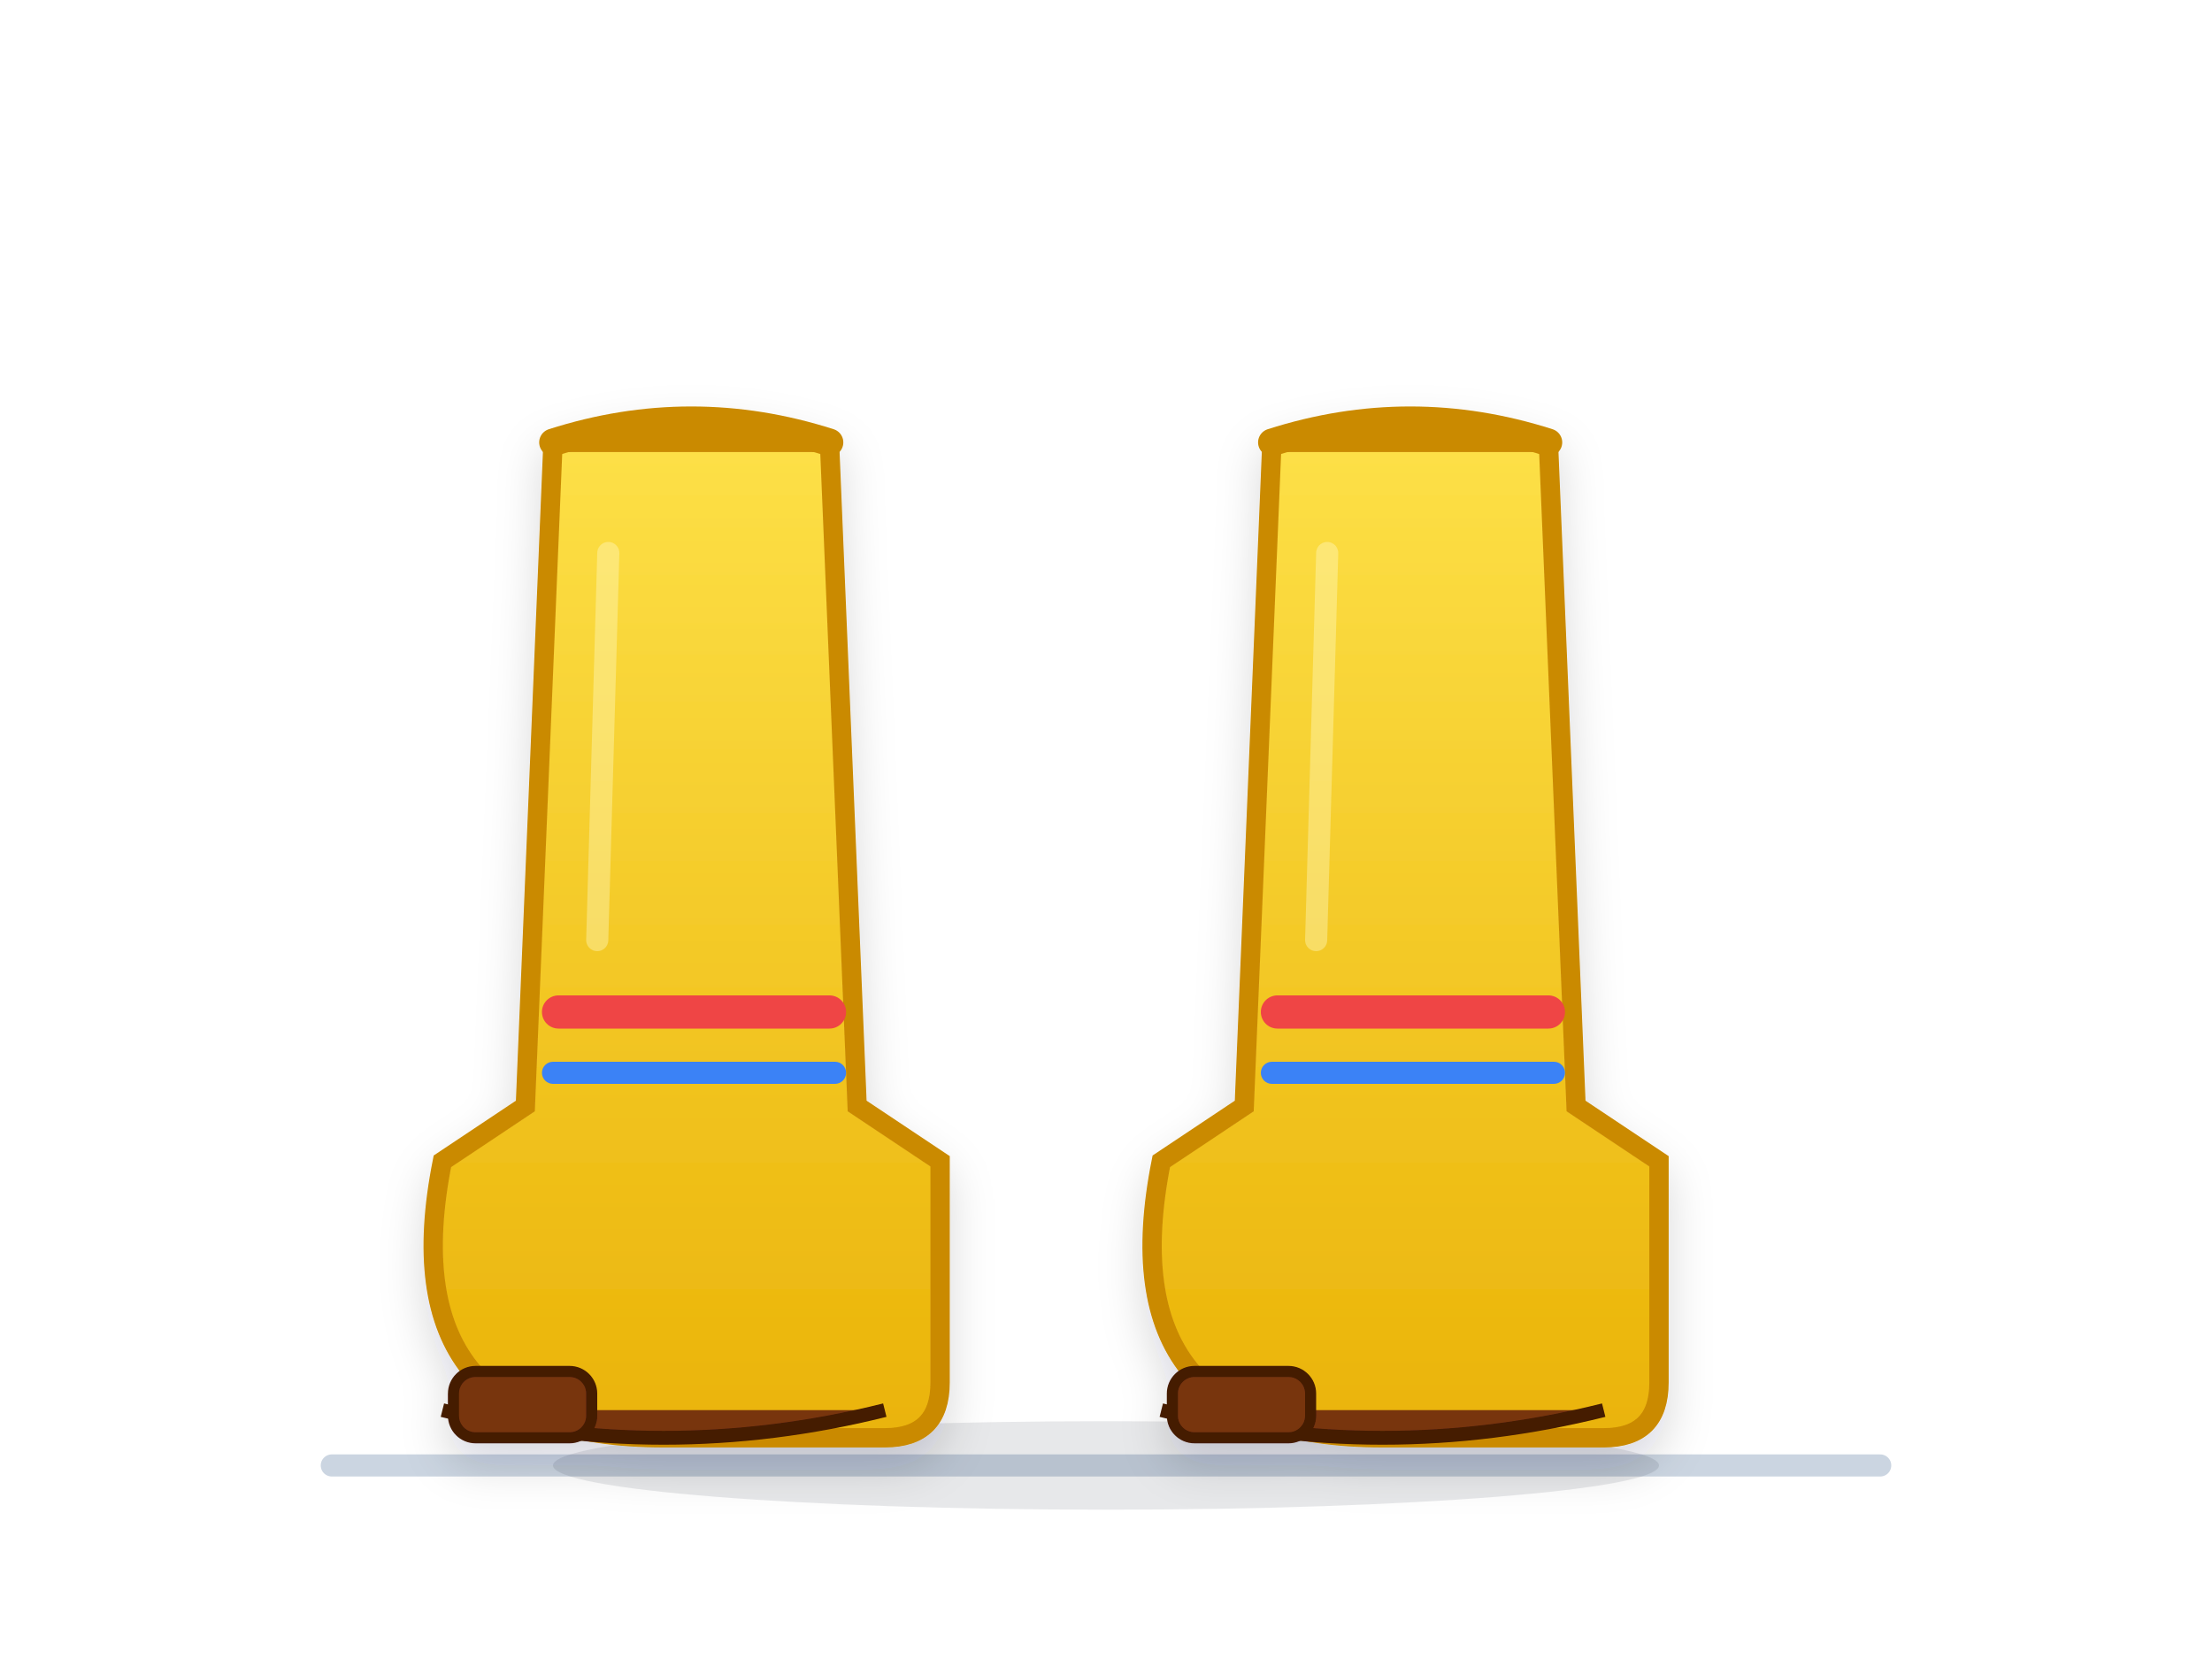
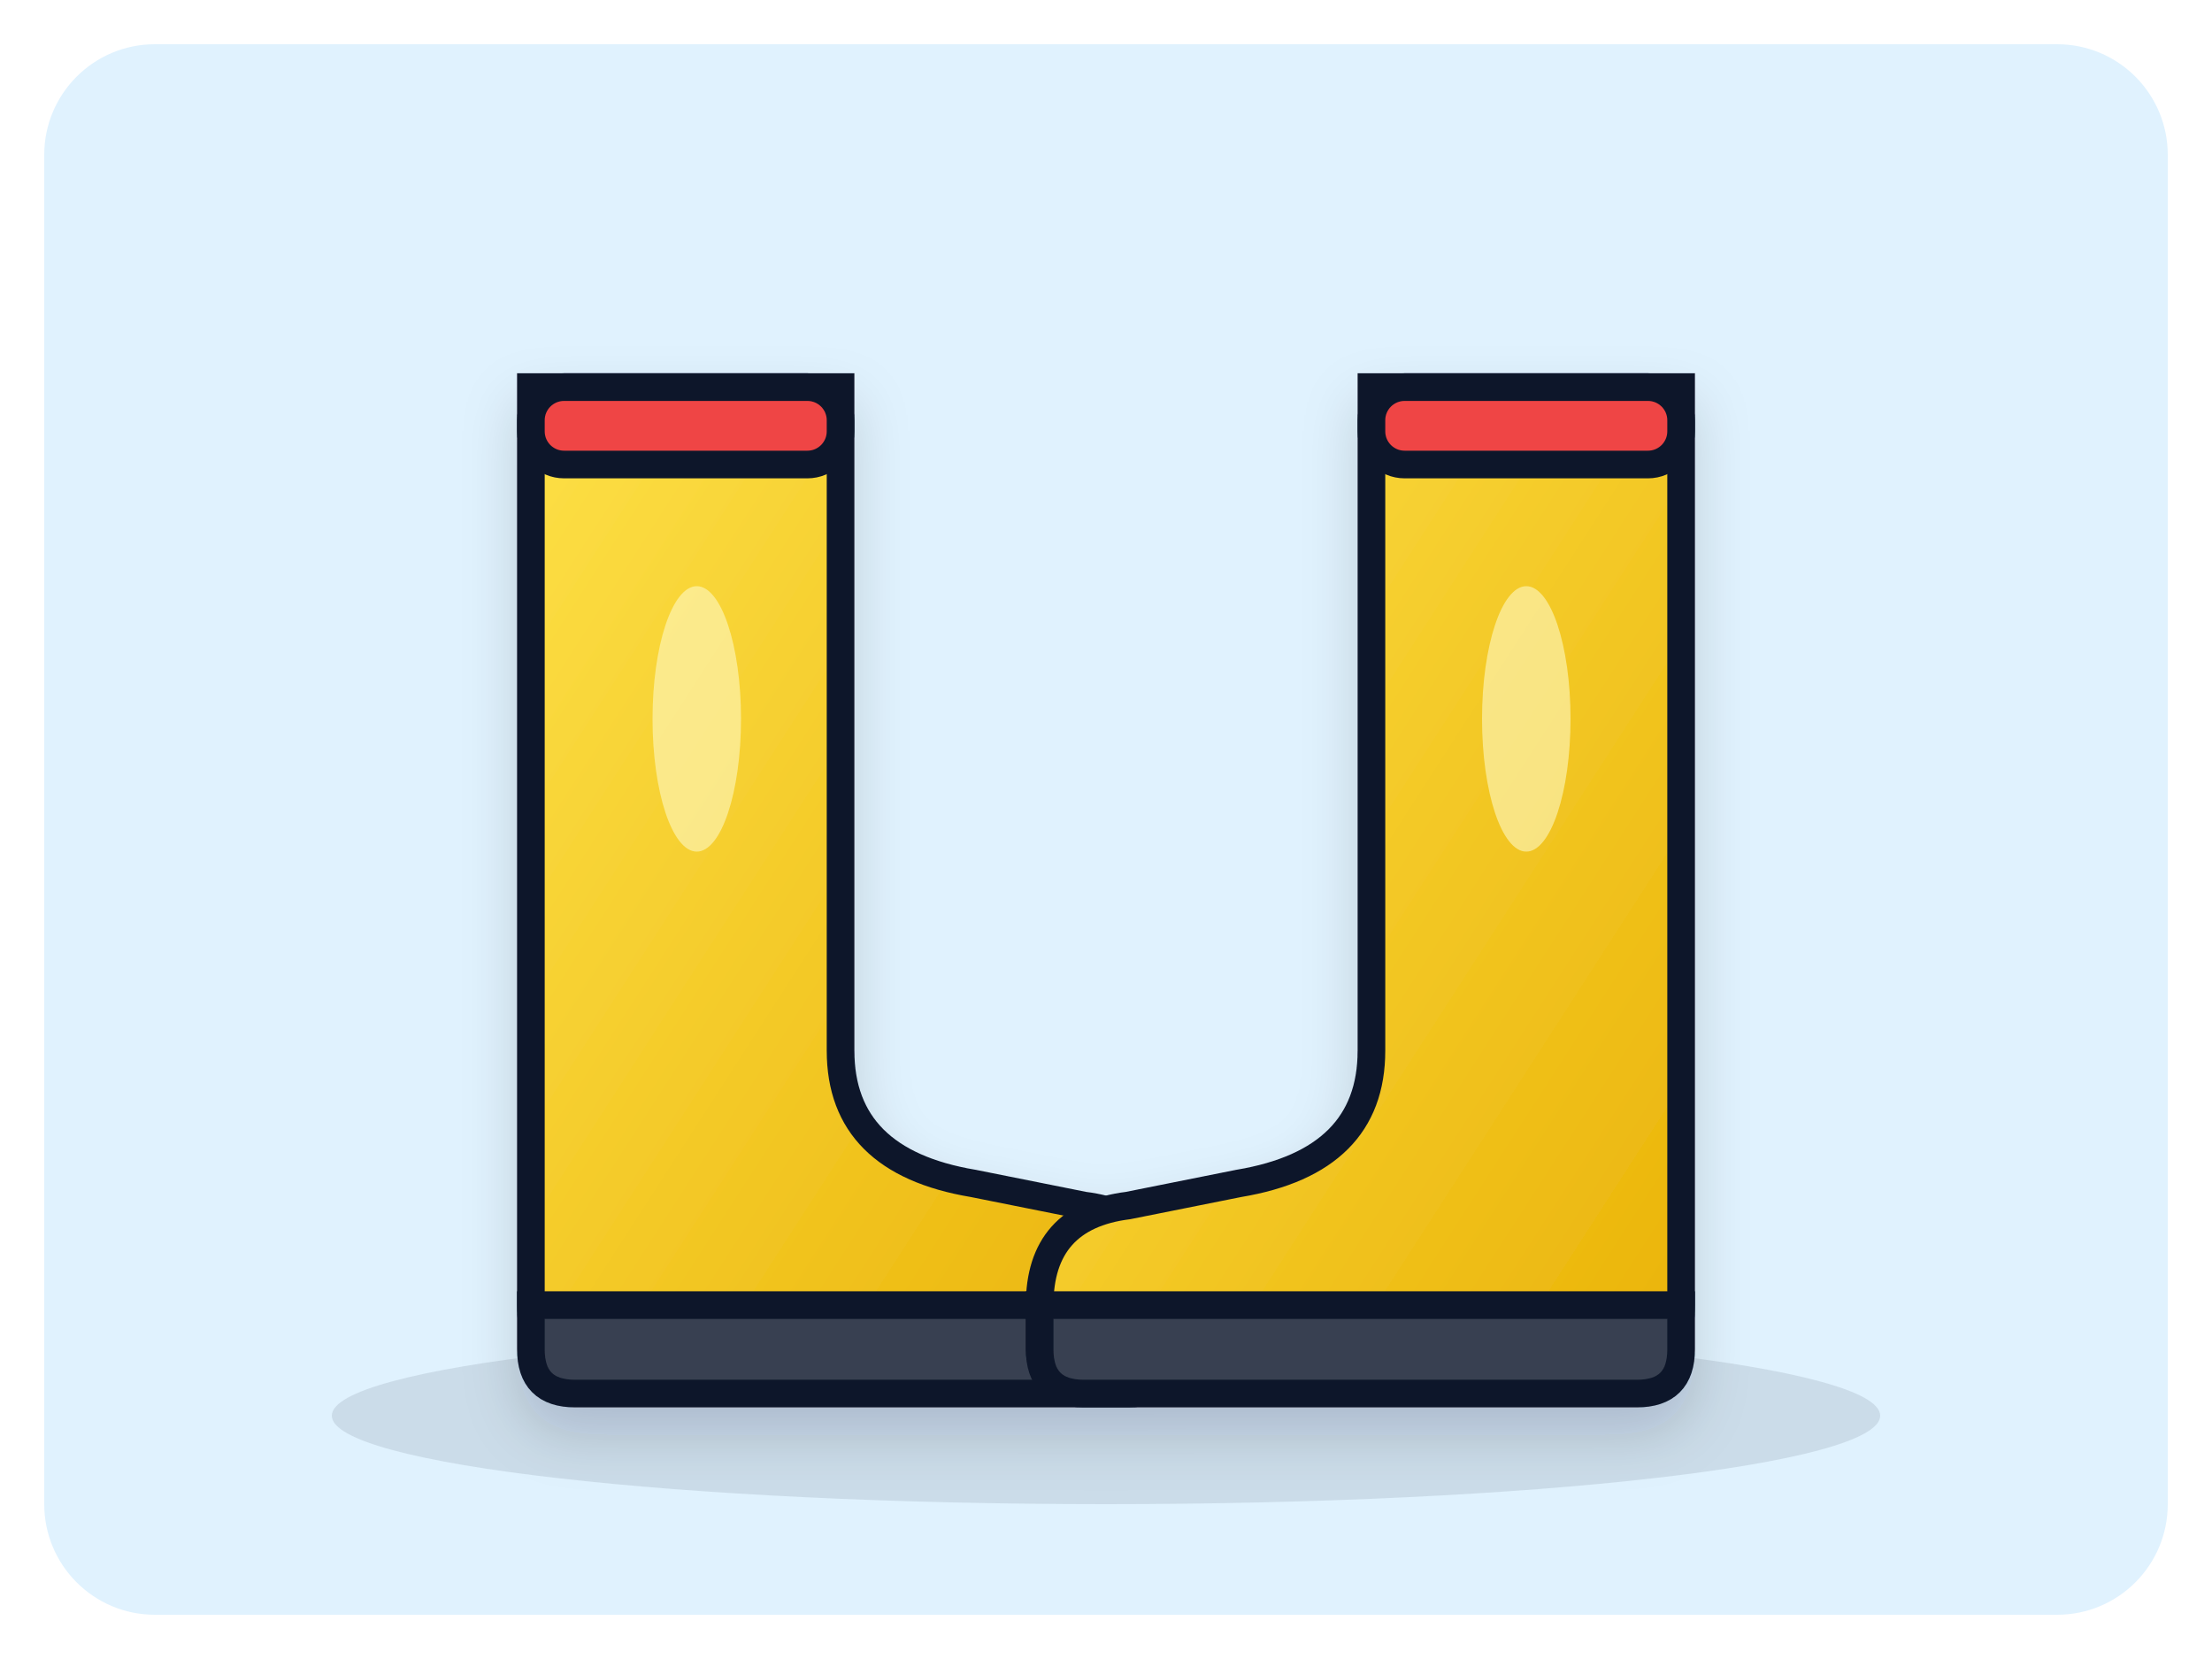
- <svg xmlns="http://www.w3.org/2000/svg" viewBox="0 0 400 300" role="img" aria-labelledby="title-boots desc-boots">
+ <svg xmlns="http://www.w3.org/2000/svg" viewBox="0 0 400 300" role="img" aria-labelledby="t-boots d-boots">
  <defs>
-     <linearGradient id="boot-yellow" x1="0%" y1="0%" x2="0%" y2="100%">
+     <linearGradient id="bt-y" x1="0" y1="0" x2="1" y2="1">
      <stop offset="0%" stop-color="#fde047" />
      <stop offset="100%" stop-color="#eab308" />
    </linearGradient>
-     <filter id="soft-shadow" x="-10%" y="-10%" width="120%" height="120%">
-       <feDropShadow dx="0" dy="4" stdDeviation="4" flood-color="#0f172a" flood-opacity="0.15" />
+     <filter id="bt-sh" x="-20%" y="-20%" width="140%" height="140%">
+       <feDropShadow dx="0" dy="5" stdDeviation="5" flood-color="#0f172a" flood-opacity="0.15" />
    </filter>
  </defs>
-   <line x1="60" y1="265" x2="340" y2="265" stroke="#cbd5e1" stroke-width="4" stroke-linecap="round" />
-   <ellipse cx="200" cy="265" rx="100" ry="8" fill="#0f172a" opacity="0.1" />
-   <g id="boots-figure" filter="url(#soft-shadow)">
-     <path d="M100 80 L95 200 L80 210 Q70 260 120 260 L160 260 Q170 260 170 250 L170 210 L155 200 L150 80 Z" fill="url(#boot-yellow)" stroke="#ca8a04" stroke-width="3.5" />
-     <path d="M100 80 Q125 72 150 80" fill="none" stroke="#ca8a04" stroke-width="5" stroke-linecap="round" />
-     <path d="M80 255 Q120 265 160 255" fill="#78350f" stroke="#451a03" stroke-width="2.5" />
-     <rect x="82" y="248" width="25" height="12" rx="4" fill="#78350f" stroke="#451a03" stroke-width="2" />
-     <rect x="98" y="180" width="55" height="6" rx="3" fill="#ef4444" />
-     <rect x="98" y="192" width="55" height="4" rx="2" fill="#3b82f6" />
-     <path d="M110 100 L108 170" fill="none" stroke="#fef9c3" stroke-width="4" stroke-linecap="round" opacity="0.4" />
-     <path d="M230 80 L225 200 L210 210 Q200 260 250 260 L290 260 Q300 260 300 250 L300 210 L285 200 L280 80 Z" fill="url(#boot-yellow)" stroke="#ca8a04" stroke-width="3.5" />
-     <path d="M230 80 Q255 72 280 80" fill="none" stroke="#ca8a04" stroke-width="5" stroke-linecap="round" />
-     <path d="M210 255 Q250 265 290 255" fill="#78350f" stroke="#451a03" stroke-width="2.5" />
-     <rect x="212" y="248" width="25" height="12" rx="4" fill="#78350f" stroke="#451a03" stroke-width="2" />
-     <rect x="228" y="180" width="55" height="6" rx="3" fill="#ef4444" />
-     <rect x="228" y="192" width="55" height="4" rx="2" fill="#3b82f6" />
-     <path d="M240 100 L238 170" fill="none" stroke="#fef9c3" stroke-width="4" stroke-linecap="round" opacity="0.4" />
+   <rect x="8" y="8" width="384" height="284" rx="20" fill="#e0f2fe" />
+   <ellipse cx="200" cy="256" rx="140" ry="16" fill="#0f172a" opacity="0.1" />
+   <g filter="url(#bt-sh)" stroke="#0f172a" stroke-width="5">
+     <path d="M96 70 L152 70 L152 190 Q152 210 176 214 L196 218 Q212 220 212 236 L212 244 Q212 250 204 250 L110 250 Q96 250 96 236 Z" fill="url(#bt-y)" />
+     <rect x="96" y="70" width="56" height="14" rx="6" fill="#ef4444" />
+     <path d="M96 236 L212 236 L212 244 Q212 252 204 252 L104 252 Q96 252 96 244 Z" fill="#374151" />
+     <ellipse cx="126" cy="130" rx="8" ry="24" fill="#fef9c3" opacity="0.6" stroke="none" />
+     <path d="M248 70 L304 70 L304 236 Q304 250 290 250 L196 250 Q188 250 188 244 L188 236 Q188 220 204 218 L224 214 Q248 210 248 190 Z" fill="url(#bt-y)" />
+     <rect x="248" y="70" width="56" height="14" rx="6" fill="#ef4444" />
+     <path d="M188 236 L304 236 L304 244 Q304 252 296 252 L196 252 Q188 252 188 244 Z" fill="#374151" />
+     <ellipse cx="276" cy="130" rx="8" ry="24" fill="#fef9c3" opacity="0.6" stroke="none" />
  </g>
</svg>
